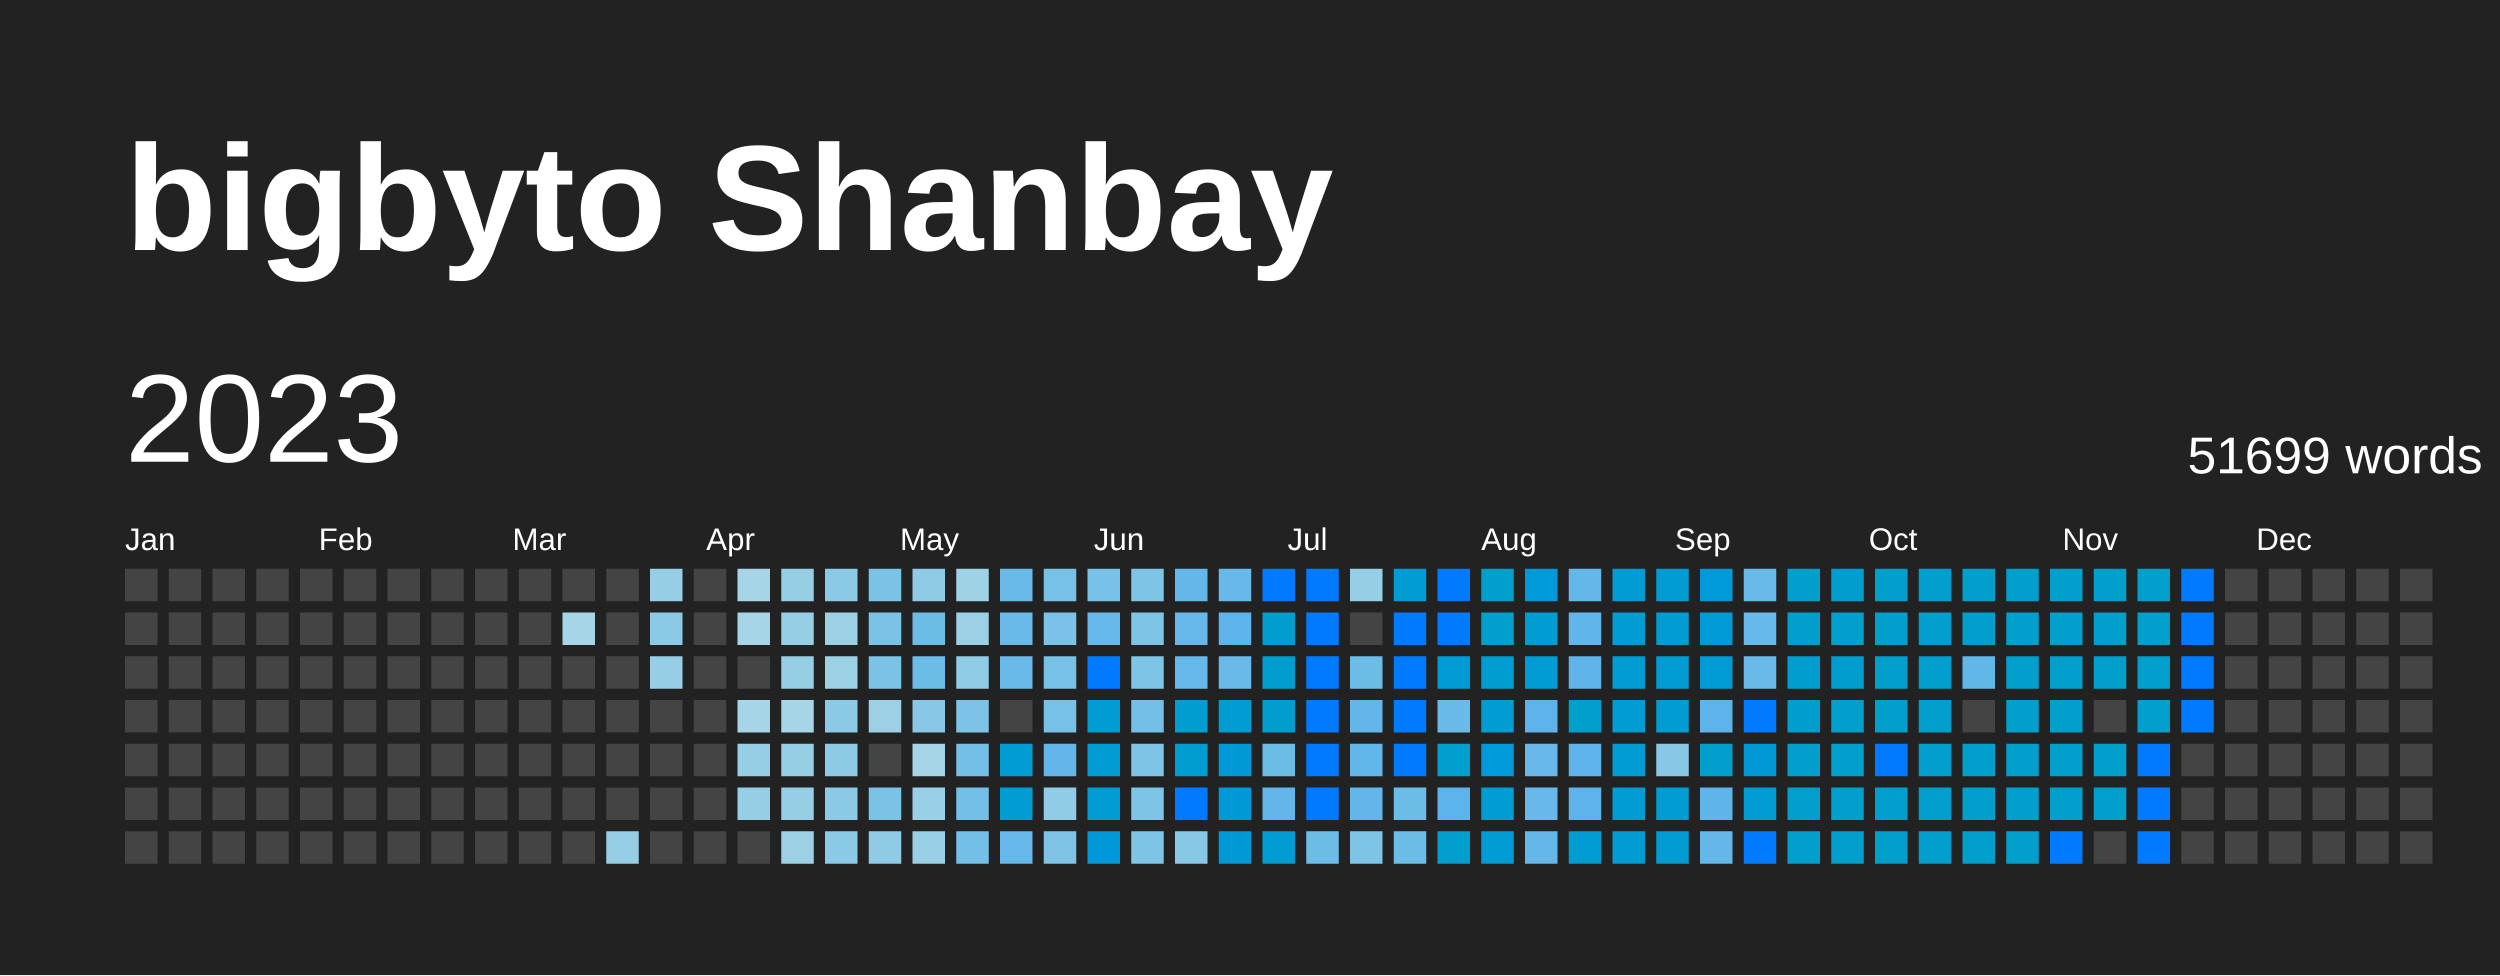
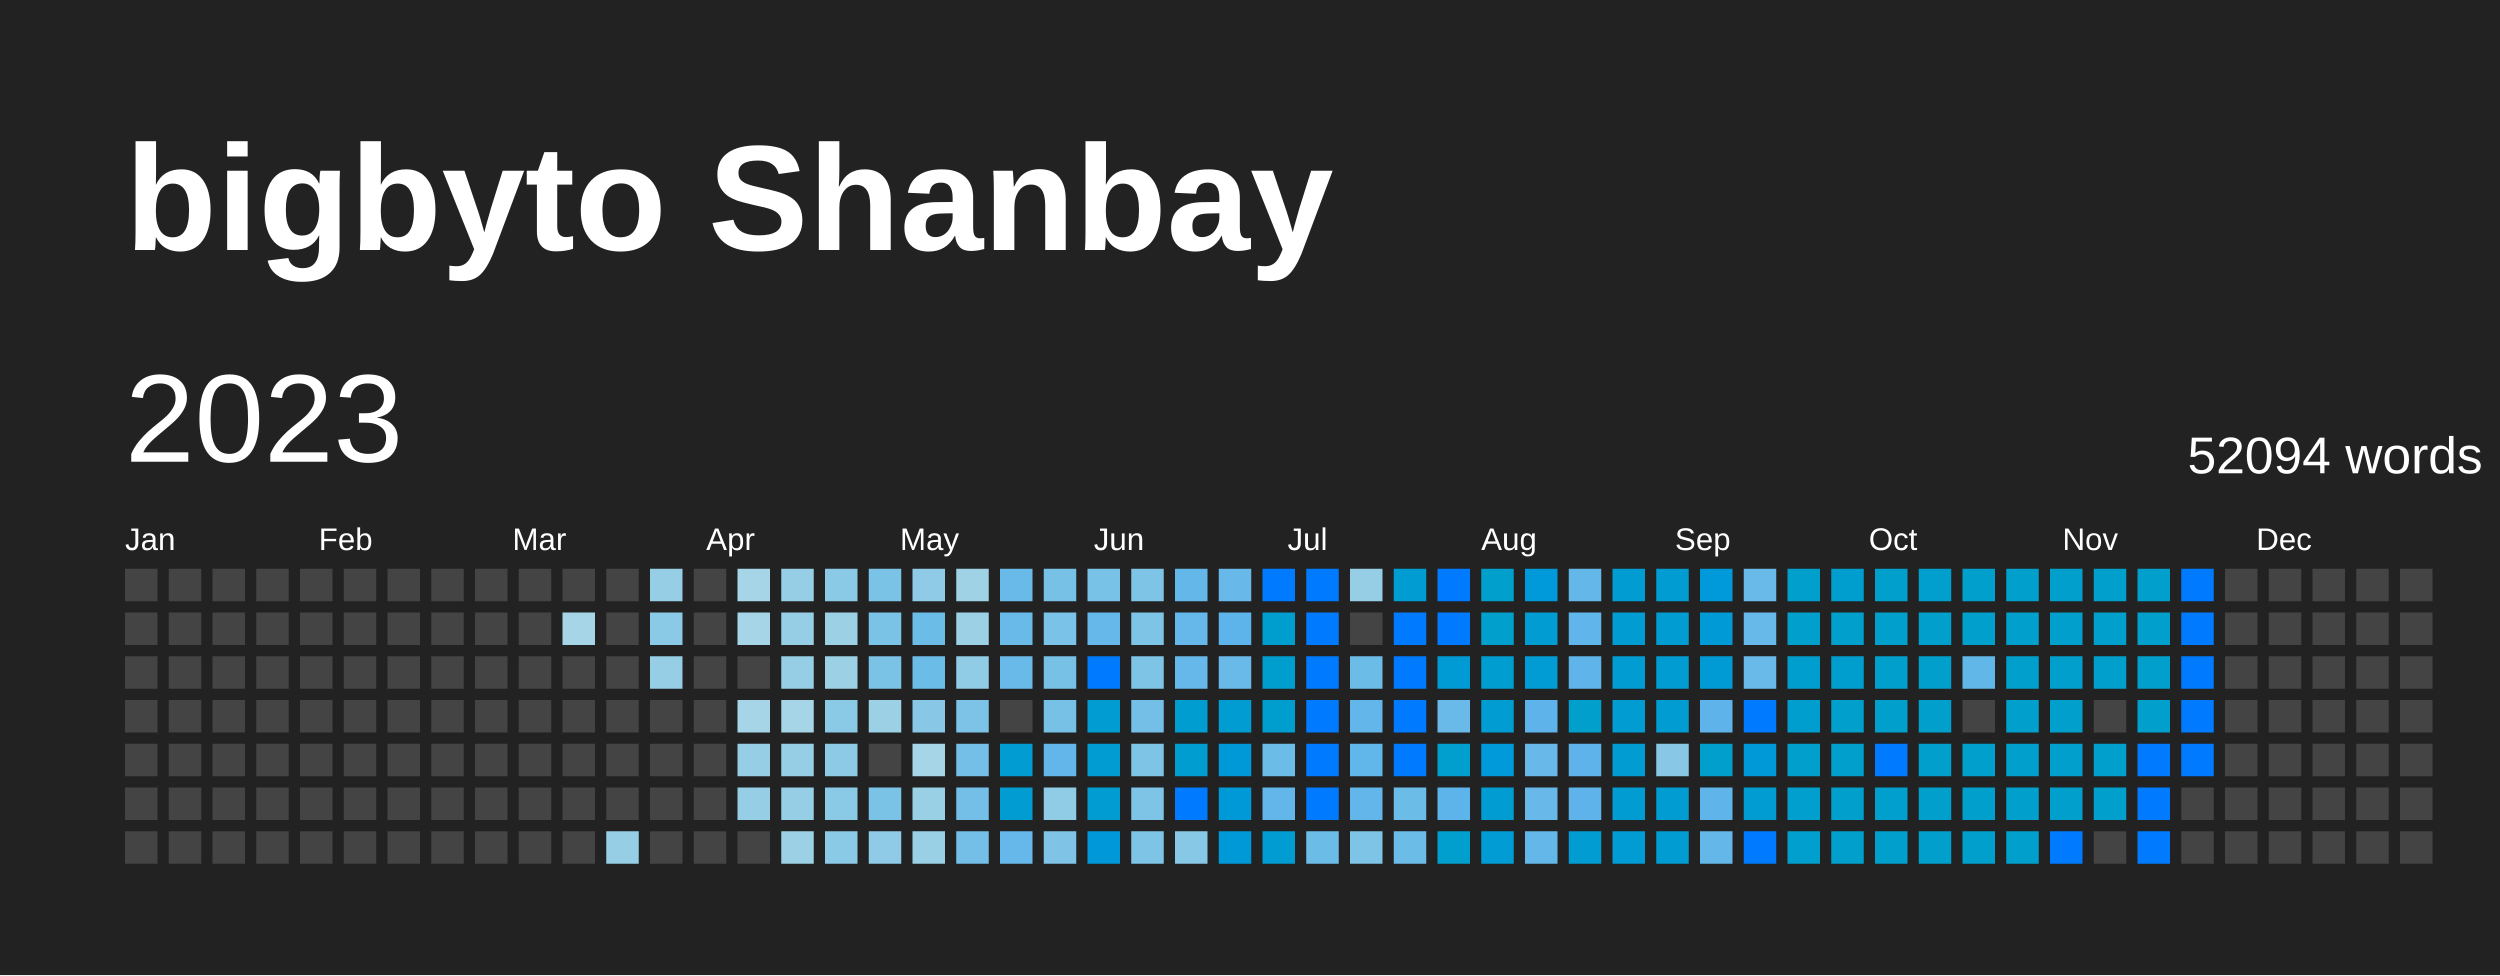
<svg xmlns="http://www.w3.org/2000/svg" baseProfile="full" height="78mm" version="1.1" viewBox="0,0,200,78" width="200mm">
  <defs />
  <rect fill="#222222" height="78" width="200" x="0" y="0" />
  <text fill="#FFFFFF" style="font-size:12px; font-family:Arial; font-weight:bold;" x="10" y="20">bigbyto Shanbay</text>
  <text dominant-baseline="hanging" fill="#FFFFFF" style="font-size:10.0px; font-family:Arial;" x="10" y="30">2023</text>
-   <text dominant-baseline="hanging" fill="#FFFFFF" style="font-size:4.125px; font-family:Arial;" x="175" y="35">51699 words</text>
+   <text dominant-baseline="hanging" fill="#FFFFFF" style="font-size:4.125px; font-family:Arial;" x="175" y="35">52094 words</text>
  <text fill="#FFFFFF" style="font-size:2.5px; font-family:Arial" x="10.0" y="44">Jan</text>
  <text fill="#FFFFFF" style="font-size:2.5px; font-family:Arial" x="25.5" y="44">Feb</text>
  <text fill="#FFFFFF" style="font-size:2.5px; font-family:Arial" x="41.0" y="44">Mar</text>
  <text fill="#FFFFFF" style="font-size:2.5px; font-family:Arial" x="56.5" y="44">Apr</text>
  <text fill="#FFFFFF" style="font-size:2.5px; font-family:Arial" x="72.0" y="44">May</text>
  <text fill="#FFFFFF" style="font-size:2.5px; font-family:Arial" x="87.5" y="44">Jun</text>
  <text fill="#FFFFFF" style="font-size:2.5px; font-family:Arial" x="103.0" y="44">Jul</text>
  <text fill="#FFFFFF" style="font-size:2.5px; font-family:Arial" x="118.5" y="44">Aug</text>
  <text fill="#FFFFFF" style="font-size:2.5px; font-family:Arial" x="134.0" y="44">Sep</text>
  <text fill="#FFFFFF" style="font-size:2.5px; font-family:Arial" x="149.5" y="44">Oct</text>
  <text fill="#FFFFFF" style="font-size:2.5px; font-family:Arial" x="165.0" y="44">Nov</text>
  <text fill="#FFFFFF" style="font-size:2.5px; font-family:Arial" x="180.5" y="44">Dec</text>
  <rect fill="#444444" height="2.6" width="2.6" x="10.0" y="45.5" />
  <rect fill="#444444" height="2.6" width="2.6" x="10.0" y="49.0" />
  <rect fill="#444444" height="2.6" width="2.6" x="10.0" y="52.5" />
  <rect fill="#444444" height="2.6" width="2.6" x="10.0" y="56.0" />
  <rect fill="#444444" height="2.6" width="2.6" x="10.0" y="59.5" />
  <rect fill="#444444" height="2.6" width="2.6" x="10.0" y="63.0" />
  <rect fill="#444444" height="2.6" width="2.6" x="10.0" y="66.5" />
  <rect fill="#444444" height="2.6" width="2.6" x="13.5" y="45.5" />
  <rect fill="#444444" height="2.6" width="2.6" x="13.5" y="49.0" />
  <rect fill="#444444" height="2.6" width="2.6" x="13.5" y="52.5" />
  <rect fill="#444444" height="2.6" width="2.6" x="13.5" y="56.0" />
  <rect fill="#444444" height="2.6" width="2.6" x="13.5" y="59.5" />
  <rect fill="#444444" height="2.6" width="2.6" x="13.5" y="63.0" />
  <rect fill="#444444" height="2.6" width="2.6" x="13.5" y="66.5" />
  <rect fill="#444444" height="2.6" width="2.6" x="17.0" y="45.5" />
  <rect fill="#444444" height="2.6" width="2.6" x="17.0" y="49.0" />
  <rect fill="#444444" height="2.6" width="2.6" x="17.0" y="52.5" />
  <rect fill="#444444" height="2.6" width="2.6" x="17.0" y="56.0" />
  <rect fill="#444444" height="2.6" width="2.6" x="17.0" y="59.5" />
  <rect fill="#444444" height="2.6" width="2.6" x="17.0" y="63.0" />
  <rect fill="#444444" height="2.6" width="2.6" x="17.0" y="66.5" />
  <rect fill="#444444" height="2.6" width="2.6" x="20.5" y="45.5" />
  <rect fill="#444444" height="2.6" width="2.6" x="20.5" y="49.0" />
  <rect fill="#444444" height="2.6" width="2.6" x="20.5" y="52.5" />
  <rect fill="#444444" height="2.6" width="2.6" x="20.5" y="56.0" />
  <rect fill="#444444" height="2.6" width="2.6" x="20.5" y="59.5" />
  <rect fill="#444444" height="2.6" width="2.6" x="20.5" y="63.0" />
  <rect fill="#444444" height="2.6" width="2.6" x="20.5" y="66.5" />
  <rect fill="#444444" height="2.6" width="2.6" x="24.0" y="45.5" />
  <rect fill="#444444" height="2.6" width="2.6" x="24.0" y="49.0" />
  <rect fill="#444444" height="2.6" width="2.6" x="24.0" y="52.5" />
  <rect fill="#444444" height="2.6" width="2.6" x="24.0" y="56.0" />
  <rect fill="#444444" height="2.6" width="2.6" x="24.0" y="59.5" />
  <rect fill="#444444" height="2.6" width="2.6" x="24.0" y="63.0" />
  <rect fill="#444444" height="2.6" width="2.6" x="24.0" y="66.5" />
  <rect fill="#444444" height="2.6" width="2.6" x="27.5" y="45.5" />
  <rect fill="#444444" height="2.6" width="2.6" x="27.5" y="49.0" />
  <rect fill="#444444" height="2.6" width="2.6" x="27.5" y="52.5" />
  <rect fill="#444444" height="2.6" width="2.6" x="27.5" y="56.0" />
  <rect fill="#444444" height="2.6" width="2.6" x="27.5" y="59.5" />
  <rect fill="#444444" height="2.6" width="2.6" x="27.5" y="63.0" />
  <rect fill="#444444" height="2.6" width="2.6" x="27.5" y="66.5" />
  <rect fill="#444444" height="2.6" width="2.6" x="31.0" y="45.5" />
  <rect fill="#444444" height="2.6" width="2.6" x="31.0" y="49.0" />
  <rect fill="#444444" height="2.6" width="2.6" x="31.0" y="52.5" />
  <rect fill="#444444" height="2.6" width="2.6" x="31.0" y="56.0" />
  <rect fill="#444444" height="2.6" width="2.6" x="31.0" y="59.5" />
  <rect fill="#444444" height="2.6" width="2.6" x="31.0" y="63.0" />
  <rect fill="#444444" height="2.6" width="2.6" x="31.0" y="66.5" />
  <rect fill="#444444" height="2.6" width="2.6" x="34.5" y="45.5" />
  <rect fill="#444444" height="2.6" width="2.6" x="34.5" y="49.0" />
  <rect fill="#444444" height="2.6" width="2.6" x="34.5" y="52.5" />
  <rect fill="#444444" height="2.6" width="2.6" x="34.5" y="56.0" />
  <rect fill="#444444" height="2.6" width="2.6" x="34.5" y="59.5" />
  <rect fill="#444444" height="2.6" width="2.6" x="34.5" y="63.0" />
  <rect fill="#444444" height="2.6" width="2.6" x="34.5" y="66.5" />
  <rect fill="#444444" height="2.6" width="2.6" x="38.0" y="45.5" />
  <rect fill="#444444" height="2.6" width="2.6" x="38.0" y="49.0" />
  <rect fill="#444444" height="2.6" width="2.6" x="38.0" y="52.5" />
  <rect fill="#444444" height="2.6" width="2.6" x="38.0" y="56.0" />
  <rect fill="#444444" height="2.6" width="2.6" x="38.0" y="59.5" />
  <rect fill="#444444" height="2.6" width="2.6" x="38.0" y="63.0" />
  <rect fill="#444444" height="2.6" width="2.6" x="38.0" y="66.5" />
  <rect fill="#444444" height="2.6" width="2.6" x="41.5" y="45.5" />
  <rect fill="#444444" height="2.6" width="2.6" x="41.5" y="49.0" />
  <rect fill="#444444" height="2.6" width="2.6" x="41.5" y="52.5" />
  <rect fill="#444444" height="2.6" width="2.6" x="41.5" y="56.0" />
  <rect fill="#444444" height="2.6" width="2.6" x="41.5" y="59.5" />
  <rect fill="#444444" height="2.6" width="2.6" x="41.5" y="63.0" />
  <rect fill="#444444" height="2.6" width="2.6" x="41.5" y="66.5" />
  <rect fill="#444444" height="2.6" width="2.6" x="45.0" y="45.5" />
  <rect fill="#a5d5e6" height="2.6" width="2.6" x="45.0" y="49.0" />
  <rect fill="#444444" height="2.6" width="2.6" x="45.0" y="52.5" />
  <rect fill="#444444" height="2.6" width="2.6" x="45.0" y="56.0" />
  <rect fill="#444444" height="2.6" width="2.6" x="45.0" y="59.5" />
  <rect fill="#444444" height="2.6" width="2.6" x="45.0" y="63.0" />
  <rect fill="#444444" height="2.6" width="2.6" x="45.0" y="66.5" />
  <rect fill="#444444" height="2.6" width="2.6" x="48.5" y="45.5" />
  <rect fill="#444444" height="2.6" width="2.6" x="48.5" y="49.0" />
  <rect fill="#444444" height="2.6" width="2.6" x="48.5" y="52.5" />
  <rect fill="#444444" height="2.6" width="2.6" x="48.5" y="56.0" />
  <rect fill="#444444" height="2.6" width="2.6" x="48.5" y="59.5" />
  <rect fill="#444444" height="2.6" width="2.6" x="48.5" y="63.0" />
  <rect fill="#95cee5" height="2.6" width="2.6" x="48.5" y="66.5" />
  <rect fill="#95cee5" height="2.6" width="2.6" x="52.0" y="45.5" />
  <rect fill="#8bcae6" height="2.6" width="2.6" x="52.0" y="49.0" />
  <rect fill="#95cee5" height="2.6" width="2.6" x="52.0" y="52.5" />
  <rect fill="#444444" height="2.6" width="2.6" x="52.0" y="56.0" />
  <rect fill="#444444" height="2.6" width="2.6" x="52.0" y="59.5" />
  <rect fill="#444444" height="2.6" width="2.6" x="52.0" y="63.0" />
  <rect fill="#444444" height="2.6" width="2.6" x="52.0" y="66.5" />
  <rect fill="#444444" height="2.6" width="2.6" x="55.5" y="45.5" />
  <rect fill="#444444" height="2.6" width="2.6" x="55.5" y="49.0" />
  <rect fill="#444444" height="2.6" width="2.6" x="55.5" y="52.5" />
  <rect fill="#444444" height="2.6" width="2.6" x="55.5" y="56.0" />
  <rect fill="#444444" height="2.6" width="2.6" x="55.5" y="59.5" />
  <rect fill="#444444" height="2.6" width="2.6" x="55.5" y="63.0" />
  <rect fill="#444444" height="2.6" width="2.6" x="55.5" y="66.5" />
  <rect fill="#a5d5e6" height="2.6" width="2.6" x="59.0" y="45.5" />
  <rect fill="#a5d5e6" height="2.6" width="2.6" x="59.0" y="49.0" />
  <rect fill="#444444" height="2.6" width="2.6" x="59.0" y="52.5" />
  <rect fill="#a5d5e6" height="2.6" width="2.6" x="59.0" y="56.0" />
  <rect fill="#95cee5" height="2.6" width="2.6" x="59.0" y="59.5" />
  <rect fill="#95cee5" height="2.6" width="2.6" x="59.0" y="63.0" />
  <rect fill="#444444" height="2.6" width="2.6" x="59.0" y="66.5" />
  <rect fill="#95cee5" height="2.6" width="2.6" x="62.5" y="45.5" />
  <rect fill="#95cee5" height="2.6" width="2.6" x="62.5" y="49.0" />
  <rect fill="#95cee5" height="2.6" width="2.6" x="62.5" y="52.5" />
  <rect fill="#a5d5e6" height="2.6" width="2.6" x="62.5" y="56.0" />
  <rect fill="#95cee5" height="2.6" width="2.6" x="62.5" y="59.5" />
  <rect fill="#95cee5" height="2.6" width="2.6" x="62.5" y="63.0" />
  <rect fill="#9cd1e5" height="2.6" width="2.6" x="62.5" y="66.5" />
  <rect fill="#8bcae6" height="2.6" width="2.6" x="66.0" y="45.5" />
  <rect fill="#9cd1e5" height="2.6" width="2.6" x="66.0" y="49.0" />
  <rect fill="#9cd1e5" height="2.6" width="2.6" x="66.0" y="52.5" />
  <rect fill="#8bcae6" height="2.6" width="2.6" x="66.0" y="56.0" />
  <rect fill="#8ccae6" height="2.6" width="2.6" x="66.0" y="59.5" />
  <rect fill="#8bcae6" height="2.6" width="2.6" x="66.0" y="63.0" />
  <rect fill="#8bcae6" height="2.6" width="2.6" x="66.0" y="66.5" />
  <rect fill="#7bc2e7" height="2.6" width="2.6" x="69.5" y="45.5" />
  <rect fill="#7bc2e7" height="2.6" width="2.6" x="69.5" y="49.0" />
  <rect fill="#7bc2e7" height="2.6" width="2.6" x="69.5" y="52.5" />
  <rect fill="#9cd1e5" height="2.6" width="2.6" x="69.5" y="56.0" />
  <rect fill="#444444" height="2.6" width="2.6" x="69.5" y="59.5" />
  <rect fill="#7bc2e7" height="2.6" width="2.6" x="69.5" y="63.0" />
  <rect fill="#8fcbe6" height="2.6" width="2.6" x="69.5" y="66.5" />
  <rect fill="#8fcbe6" height="2.6" width="2.6" x="73.0" y="45.5" />
  <rect fill="#6cbce8" height="2.6" width="2.6" x="73.0" y="49.0" />
  <rect fill="#6cbce8" height="2.6" width="2.6" x="73.0" y="52.5" />
  <rect fill="#88c8e6" height="2.6" width="2.6" x="73.0" y="56.0" />
  <rect fill="#a5d5e6" height="2.6" width="2.6" x="73.0" y="59.5" />
  <rect fill="#99d0e5" height="2.6" width="2.6" x="73.0" y="63.0" />
  <rect fill="#99d0e5" height="2.6" width="2.6" x="73.0" y="66.5" />
  <rect fill="#9fd2e5" height="2.6" width="2.6" x="76.5" y="45.5" />
  <rect fill="#9cd1e5" height="2.6" width="2.6" x="76.5" y="49.0" />
  <rect fill="#90cce5" height="2.6" width="2.6" x="76.5" y="52.5" />
  <rect fill="#7dc3e7" height="2.6" width="2.6" x="76.5" y="56.0" />
  <rect fill="#74bfe7" height="2.6" width="2.6" x="76.5" y="59.5" />
  <rect fill="#74bfe7" height="2.6" width="2.6" x="76.5" y="63.0" />
  <rect fill="#74bfe7" height="2.6" width="2.6" x="76.5" y="66.5" />
  <rect fill="#69bae9" height="2.6" width="2.6" x="80.0" y="45.5" />
  <rect fill="#69bae9" height="2.6" width="2.6" x="80.0" y="49.0" />
  <rect fill="#69bae9" height="2.6" width="2.6" x="80.0" y="52.5" />
  <rect fill="#444444" height="2.6" width="2.6" x="80.0" y="56.0" />
  <rect fill="#009cd2" height="2.6" width="2.6" x="80.0" y="59.5" />
  <rect fill="#009cd2" height="2.6" width="2.6" x="80.0" y="63.0" />
  <rect fill="#65b8e9" height="2.6" width="2.6" x="80.0" y="66.5" />
  <rect fill="#77c1e7" height="2.6" width="2.6" x="83.5" y="45.5" />
  <rect fill="#7ac2e7" height="2.6" width="2.6" x="83.5" y="49.0" />
  <rect fill="#77c1e7" height="2.6" width="2.6" x="83.5" y="52.5" />
  <rect fill="#77c1e7" height="2.6" width="2.6" x="83.5" y="56.0" />
  <rect fill="#62b6ea" height="2.6" width="2.6" x="83.5" y="59.5" />
  <rect fill="#90cce5" height="2.6" width="2.6" x="83.5" y="63.0" />
  <rect fill="#7fc4e6" height="2.6" width="2.6" x="83.5" y="66.5" />
  <rect fill="#78c1e7" height="2.6" width="2.6" x="87.0" y="45.5" />
  <rect fill="#65b8e9" height="2.6" width="2.6" x="87.0" y="49.0" />
  <rect fill="#007BFF" height="2.6" width="2.6" x="87.0" y="52.5" />
  <rect fill="#009cd2" height="2.6" width="2.6" x="87.0" y="56.0" />
  <rect fill="#009cd2" height="2.6" width="2.6" x="87.0" y="59.5" />
  <rect fill="#009cd2" height="2.6" width="2.6" x="87.0" y="63.0" />
  <rect fill="#0098d9" height="2.6" width="2.6" x="87.0" y="66.5" />
  <rect fill="#7ec4e6" height="2.6" width="2.6" x="90.5" y="45.5" />
  <rect fill="#7ec4e6" height="2.6" width="2.6" x="90.5" y="49.0" />
  <rect fill="#7ec4e6" height="2.6" width="2.6" x="90.5" y="52.5" />
  <rect fill="#74bfe7" height="2.6" width="2.6" x="90.5" y="56.0" />
  <rect fill="#7ec4e6" height="2.6" width="2.6" x="90.5" y="59.5" />
  <rect fill="#7ec4e6" height="2.6" width="2.6" x="90.5" y="63.0" />
  <rect fill="#7ec4e6" height="2.6" width="2.6" x="90.5" y="66.5" />
  <rect fill="#63b7e9" height="2.6" width="2.6" x="94.0" y="45.5" />
  <rect fill="#65b8e9" height="2.6" width="2.6" x="94.0" y="49.0" />
  <rect fill="#65b8e9" height="2.6" width="2.6" x="94.0" y="52.5" />
  <rect fill="#009dd0" height="2.6" width="2.6" x="94.0" y="56.0" />
  <rect fill="#009dd0" height="2.6" width="2.6" x="94.0" y="59.5" />
  <rect fill="#007BFF" height="2.6" width="2.6" x="94.0" y="63.0" />
  <rect fill="#87c8e6" height="2.6" width="2.6" x="94.0" y="66.5" />
  <rect fill="#68b9e9" height="2.6" width="2.6" x="97.5" y="45.5" />
  <rect fill="#5db4ea" height="2.6" width="2.6" x="97.5" y="49.0" />
  <rect fill="#69bae9" height="2.6" width="2.6" x="97.5" y="52.5" />
  <rect fill="#009cd2" height="2.6" width="2.6" x="97.5" y="56.0" />
  <rect fill="#0099d8" height="2.6" width="2.6" x="97.5" y="59.5" />
  <rect fill="#0099d8" height="2.6" width="2.6" x="97.5" y="63.0" />
  <rect fill="#0099d8" height="2.6" width="2.6" x="97.5" y="66.5" />
  <rect fill="#007BFF" height="2.6" width="2.6" x="101.0" y="45.5" />
  <rect fill="#009ece" height="2.6" width="2.6" x="101.0" y="49.0" />
  <rect fill="#009ece" height="2.6" width="2.6" x="101.0" y="52.5" />
  <rect fill="#009ece" height="2.6" width="2.6" x="101.0" y="56.0" />
  <rect fill="#6cbce8" height="2.6" width="2.6" x="101.0" y="59.5" />
  <rect fill="#62b6ea" height="2.6" width="2.6" x="101.0" y="63.0" />
  <rect fill="#009cd2" height="2.6" width="2.6" x="101.0" y="66.5" />
  <rect fill="#007BFF" height="2.6" width="2.6" x="104.5" y="45.5" />
  <rect fill="#007BFF" height="2.6" width="2.6" x="104.5" y="49.0" />
  <rect fill="#007BFF" height="2.6" width="2.6" x="104.5" y="52.5" />
  <rect fill="#007BFF" height="2.6" width="2.6" x="104.5" y="56.0" />
  <rect fill="#007BFF" height="2.6" width="2.6" x="104.5" y="59.5" />
  <rect fill="#007BFF" height="2.6" width="2.6" x="104.5" y="63.0" />
  <rect fill="#6cbce8" height="2.6" width="2.6" x="104.5" y="66.5" />
  <rect fill="#95cee5" height="2.6" width="2.6" x="108.0" y="45.5" />
  <rect fill="#444444" height="2.6" width="2.6" x="108.0" y="49.0" />
  <rect fill="#6cbce8" height="2.6" width="2.6" x="108.0" y="52.5" />
  <rect fill="#62b6ea" height="2.6" width="2.6" x="108.0" y="56.0" />
  <rect fill="#61b6ea" height="2.6" width="2.6" x="108.0" y="59.5" />
  <rect fill="#62b6ea" height="2.6" width="2.6" x="108.0" y="63.0" />
  <rect fill="#7ec4e6" height="2.6" width="2.6" x="108.0" y="66.5" />
  <rect fill="#009cd2" height="2.6" width="2.6" x="111.5" y="45.5" />
  <rect fill="#007BFF" height="2.6" width="2.6" x="111.5" y="49.0" />
  <rect fill="#007BFF" height="2.6" width="2.6" x="111.5" y="52.5" />
  <rect fill="#007BFF" height="2.6" width="2.6" x="111.5" y="56.0" />
  <rect fill="#007BFF" height="2.6" width="2.6" x="111.5" y="59.5" />
  <rect fill="#6cbce8" height="2.6" width="2.6" x="111.5" y="63.0" />
  <rect fill="#6cbce8" height="2.6" width="2.6" x="111.5" y="66.5" />
  <rect fill="#007BFF" height="2.6" width="2.6" x="115.0" y="45.5" />
  <rect fill="#007BFF" height="2.6" width="2.6" x="115.0" y="49.0" />
  <rect fill="#009bd5" height="2.6" width="2.6" x="115.0" y="52.5" />
  <rect fill="#69bae9" height="2.6" width="2.6" x="115.0" y="56.0" />
  <rect fill="#009fcd" height="2.6" width="2.6" x="115.0" y="59.5" />
  <rect fill="#5db4ea" height="2.6" width="2.6" x="115.0" y="63.0" />
  <rect fill="#009fcd" height="2.6" width="2.6" x="115.0" y="66.5" />
  <rect fill="#009fcc" height="2.6" width="2.6" x="118.5" y="45.5" />
  <rect fill="#009fcc" height="2.6" width="2.6" x="118.5" y="49.0" />
  <rect fill="#009dd0" height="2.6" width="2.6" x="118.5" y="52.5" />
  <rect fill="#009cd2" height="2.6" width="2.6" x="118.5" y="56.0" />
  <rect fill="#0099d9" height="2.6" width="2.6" x="118.5" y="59.5" />
  <rect fill="#009cd2" height="2.6" width="2.6" x="118.5" y="63.0" />
  <rect fill="#009cd3" height="2.6" width="2.6" x="118.5" y="66.5" />
  <rect fill="#0099d9" height="2.6" width="2.6" x="122.0" y="45.5" />
  <rect fill="#009cd2" height="2.6" width="2.6" x="122.0" y="49.0" />
  <rect fill="#009cd3" height="2.6" width="2.6" x="122.0" y="52.5" />
  <rect fill="#5eb4ea" height="2.6" width="2.6" x="122.0" y="56.0" />
  <rect fill="#68b9e9" height="2.6" width="2.6" x="122.0" y="59.5" />
  <rect fill="#68b9e9" height="2.6" width="2.6" x="122.0" y="63.0" />
  <rect fill="#63b7e9" height="2.6" width="2.6" x="122.0" y="66.5" />
  <rect fill="#64b7e9" height="2.6" width="2.6" x="125.5" y="45.5" />
  <rect fill="#60b5ea" height="2.6" width="2.6" x="125.5" y="49.0" />
  <rect fill="#5fb5ea" height="2.6" width="2.6" x="125.5" y="52.5" />
  <rect fill="#009fcc" height="2.6" width="2.6" x="125.5" y="56.0" />
  <rect fill="#5eb4ea" height="2.6" width="2.6" x="125.5" y="59.5" />
  <rect fill="#5eb4ea" height="2.6" width="2.6" x="125.5" y="63.0" />
  <rect fill="#009cd2" height="2.6" width="2.6" x="125.5" y="66.5" />
  <rect fill="#009cd2" height="2.6" width="2.6" x="129.0" y="45.5" />
  <rect fill="#009cd2" height="2.6" width="2.6" x="129.0" y="49.0" />
  <rect fill="#009cd2" height="2.6" width="2.6" x="129.0" y="52.5" />
  <rect fill="#009cd2" height="2.6" width="2.6" x="129.0" y="56.0" />
  <rect fill="#009cd2" height="2.6" width="2.6" x="129.0" y="59.5" />
  <rect fill="#009cd2" height="2.6" width="2.6" x="129.0" y="63.0" />
  <rect fill="#009cd3" height="2.6" width="2.6" x="129.0" y="66.5" />
  <rect fill="#009cd2" height="2.6" width="2.6" x="132.5" y="45.5" />
  <rect fill="#009cd2" height="2.6" width="2.6" x="132.5" y="49.0" />
  <rect fill="#009cd2" height="2.6" width="2.6" x="132.5" y="52.5" />
  <rect fill="#009cd2" height="2.6" width="2.6" x="132.5" y="56.0" />
  <rect fill="#88c8e6" height="2.6" width="2.6" x="132.5" y="59.5" />
  <rect fill="#009cd2" height="2.6" width="2.6" x="132.5" y="63.0" />
  <rect fill="#009cd2" height="2.6" width="2.6" x="132.5" y="66.5" />
  <rect fill="#0099d9" height="2.6" width="2.6" x="136.0" y="45.5" />
  <rect fill="#009ad6" height="2.6" width="2.6" x="136.0" y="49.0" />
  <rect fill="#009bd4" height="2.6" width="2.6" x="136.0" y="52.5" />
  <rect fill="#5eb4ea" height="2.6" width="2.6" x="136.0" y="56.0" />
  <rect fill="#009fcc" height="2.6" width="2.6" x="136.0" y="59.5" />
  <rect fill="#5fb5ea" height="2.6" width="2.6" x="136.0" y="63.0" />
  <rect fill="#63b7e9" height="2.6" width="2.6" x="136.0" y="66.5" />
  <rect fill="#69bae9" height="2.6" width="2.6" x="139.5" y="45.5" />
  <rect fill="#67b9e9" height="2.6" width="2.6" x="139.5" y="49.0" />
  <rect fill="#69bae9" height="2.6" width="2.6" x="139.5" y="52.5" />
  <rect fill="#007BFF" height="2.6" width="2.6" x="139.5" y="56.0" />
  <rect fill="#0099d8" height="2.6" width="2.6" x="139.5" y="59.5" />
  <rect fill="#009cd2" height="2.6" width="2.6" x="139.5" y="63.0" />
  <rect fill="#007BFF" height="2.6" width="2.6" x="139.5" y="66.5" />
  <rect fill="#009fcc" height="2.6" width="2.6" x="143.0" y="45.5" />
  <rect fill="#009fcc" height="2.6" width="2.6" x="143.0" y="49.0" />
  <rect fill="#009ece" height="2.6" width="2.6" x="143.0" y="52.5" />
  <rect fill="#009ece" height="2.6" width="2.6" x="143.0" y="56.0" />
  <rect fill="#009fcc" height="2.6" width="2.6" x="143.0" y="59.5" />
  <rect fill="#009fcd" height="2.6" width="2.6" x="143.0" y="63.0" />
  <rect fill="#009fcd" height="2.6" width="2.6" x="143.0" y="66.5" />
  <rect fill="#009ece" height="2.6" width="2.6" x="146.5" y="45.5" />
  <rect fill="#009fcc" height="2.6" width="2.6" x="146.5" y="49.0" />
  <rect fill="#009ece" height="2.6" width="2.6" x="146.5" y="52.5" />
  <rect fill="#009fcc" height="2.6" width="2.6" x="146.5" y="56.0" />
  <rect fill="#009fcc" height="2.6" width="2.6" x="146.5" y="59.5" />
  <rect fill="#009fcc" height="2.6" width="2.6" x="146.5" y="63.0" />
  <rect fill="#009fcc" height="2.6" width="2.6" x="146.5" y="66.5" />
  <rect fill="#009fcc" height="2.6" width="2.6" x="150.0" y="45.5" />
  <rect fill="#009fcc" height="2.6" width="2.6" x="150.0" y="49.0" />
  <rect fill="#009fcc" height="2.6" width="2.6" x="150.0" y="52.5" />
  <rect fill="#009fcc" height="2.6" width="2.6" x="150.0" y="56.0" />
  <rect fill="#007BFF" height="2.6" width="2.6" x="150.0" y="59.5" />
  <rect fill="#009fcd" height="2.6" width="2.6" x="150.0" y="63.0" />
  <rect fill="#009fcc" height="2.6" width="2.6" x="150.0" y="66.5" />
  <rect fill="#009fcd" height="2.6" width="2.6" x="153.5" y="45.5" />
  <rect fill="#009fcc" height="2.6" width="2.6" x="153.5" y="49.0" />
  <rect fill="#009fcc" height="2.6" width="2.6" x="153.5" y="52.5" />
  <rect fill="#009fcc" height="2.6" width="2.6" x="153.5" y="56.0" />
  <rect fill="#009fcc" height="2.6" width="2.6" x="153.5" y="59.5" />
  <rect fill="#009fcc" height="2.6" width="2.6" x="153.5" y="63.0" />
  <rect fill="#009fcc" height="2.6" width="2.6" x="153.5" y="66.5" />
  <rect fill="#009fcc" height="2.6" width="2.6" x="157.0" y="45.5" />
  <rect fill="#009fcc" height="2.6" width="2.6" x="157.0" y="49.0" />
  <rect fill="#62b7e9" height="2.6" width="2.6" x="157.0" y="52.5" />
  <rect fill="#444444" height="2.6" width="2.6" x="157.0" y="56.0" />
  <rect fill="#009fcc" height="2.6" width="2.6" x="157.0" y="59.5" />
  <rect fill="#009fcc" height="2.6" width="2.6" x="157.0" y="63.0" />
  <rect fill="#009fcc" height="2.6" width="2.6" x="157.0" y="66.5" />
  <rect fill="#009fcc" height="2.6" width="2.6" x="160.5" y="45.5" />
  <rect fill="#009fcc" height="2.6" width="2.6" x="160.5" y="49.0" />
  <rect fill="#009fcc" height="2.6" width="2.6" x="160.5" y="52.5" />
  <rect fill="#009fcc" height="2.6" width="2.6" x="160.5" y="56.0" />
  <rect fill="#009fcc" height="2.6" width="2.6" x="160.5" y="59.5" />
  <rect fill="#009fcc" height="2.6" width="2.6" x="160.5" y="63.0" />
  <rect fill="#009fcc" height="2.6" width="2.6" x="160.5" y="66.5" />
  <rect fill="#009fcc" height="2.6" width="2.6" x="164.0" y="45.5" />
  <rect fill="#009fcc" height="2.6" width="2.6" x="164.0" y="49.0" />
  <rect fill="#009fcc" height="2.6" width="2.6" x="164.0" y="52.5" />
  <rect fill="#009fcc" height="2.6" width="2.6" x="164.0" y="56.0" />
  <rect fill="#009fcc" height="2.6" width="2.6" x="164.0" y="59.5" />
  <rect fill="#009fcc" height="2.6" width="2.6" x="164.0" y="63.0" />
  <rect fill="#007BFF" height="2.6" width="2.6" x="164.0" y="66.5" />
  <rect fill="#009fcc" height="2.6" width="2.6" x="167.5" y="45.5" />
  <rect fill="#009fcc" height="2.6" width="2.6" x="167.5" y="49.0" />
  <rect fill="#009fcc" height="2.6" width="2.6" x="167.5" y="52.5" />
  <rect fill="#444444" height="2.6" width="2.6" x="167.5" y="56.0" />
  <rect fill="#009fcc" height="2.6" width="2.6" x="167.5" y="59.5" />
  <rect fill="#009fcc" height="2.6" width="2.6" x="167.5" y="63.0" />
  <rect fill="#444444" height="2.6" width="2.6" x="167.5" y="66.5" />
  <rect fill="#009fcc" height="2.6" width="2.6" x="171.0" y="45.5" />
  <rect fill="#009fcc" height="2.6" width="2.6" x="171.0" y="49.0" />
  <rect fill="#009fcc" height="2.6" width="2.6" x="171.0" y="52.5" />
  <rect fill="#009fcc" height="2.6" width="2.6" x="171.0" y="56.0" />
  <rect fill="#007BFF" height="2.6" width="2.6" x="171.0" y="59.5" />
  <rect fill="#007BFF" height="2.6" width="2.6" x="171.0" y="63.0" />
  <rect fill="#007BFF" height="2.6" width="2.6" x="171.0" y="66.5" />
  <rect fill="#007BFF" height="2.6" width="2.6" x="174.5" y="45.5" />
  <rect fill="#007BFF" height="2.6" width="2.6" x="174.5" y="49.0" />
  <rect fill="#007BFF" height="2.6" width="2.6" x="174.5" y="52.5" />
  <rect fill="#007BFF" height="2.6" width="2.6" x="174.5" y="56.0" />
-   <rect fill="#444444" height="2.6" width="2.6" x="174.5" y="59.5" />
+   <rect fill="#007BFF" height="2.6" width="2.6" x="174.5" y="59.5" />
  <rect fill="#444444" height="2.6" width="2.6" x="174.5" y="63.0" />
  <rect fill="#444444" height="2.6" width="2.6" x="174.5" y="66.5" />
  <rect fill="#444444" height="2.6" width="2.6" x="178.0" y="45.5" />
  <rect fill="#444444" height="2.6" width="2.6" x="178.0" y="49.0" />
  <rect fill="#444444" height="2.6" width="2.6" x="178.0" y="52.5" />
  <rect fill="#444444" height="2.6" width="2.6" x="178.0" y="56.0" />
  <rect fill="#444444" height="2.6" width="2.6" x="178.0" y="59.5" />
  <rect fill="#444444" height="2.6" width="2.6" x="178.0" y="63.0" />
  <rect fill="#444444" height="2.6" width="2.6" x="178.0" y="66.5" />
  <rect fill="#444444" height="2.6" width="2.6" x="181.5" y="45.5" />
  <rect fill="#444444" height="2.6" width="2.6" x="181.5" y="49.0" />
  <rect fill="#444444" height="2.6" width="2.6" x="181.5" y="52.5" />
  <rect fill="#444444" height="2.6" width="2.6" x="181.5" y="56.0" />
  <rect fill="#444444" height="2.6" width="2.6" x="181.5" y="59.5" />
  <rect fill="#444444" height="2.6" width="2.6" x="181.5" y="63.0" />
  <rect fill="#444444" height="2.6" width="2.6" x="181.5" y="66.5" />
  <rect fill="#444444" height="2.6" width="2.6" x="185.0" y="45.5" />
  <rect fill="#444444" height="2.6" width="2.6" x="185.0" y="49.0" />
  <rect fill="#444444" height="2.6" width="2.6" x="185.0" y="52.5" />
  <rect fill="#444444" height="2.6" width="2.6" x="185.0" y="56.0" />
  <rect fill="#444444" height="2.6" width="2.6" x="185.0" y="59.5" />
  <rect fill="#444444" height="2.6" width="2.6" x="185.0" y="63.0" />
  <rect fill="#444444" height="2.6" width="2.6" x="185.0" y="66.5" />
  <rect fill="#444444" height="2.6" width="2.6" x="188.5" y="45.5" />
  <rect fill="#444444" height="2.6" width="2.6" x="188.5" y="49.0" />
  <rect fill="#444444" height="2.6" width="2.6" x="188.5" y="52.5" />
  <rect fill="#444444" height="2.6" width="2.6" x="188.5" y="56.0" />
  <rect fill="#444444" height="2.6" width="2.6" x="188.5" y="59.5" />
  <rect fill="#444444" height="2.6" width="2.6" x="188.5" y="63.0" />
  <rect fill="#444444" height="2.6" width="2.6" x="188.5" y="66.5" />
  <rect fill="#444444" height="2.6" width="2.6" x="192.0" y="45.5" />
  <rect fill="#444444" height="2.6" width="2.6" x="192.0" y="49.0" />
  <rect fill="#444444" height="2.6" width="2.6" x="192.0" y="52.5" />
  <rect fill="#444444" height="2.6" width="2.6" x="192.0" y="56.0" />
  <rect fill="#444444" height="2.6" width="2.6" x="192.0" y="59.5" />
  <rect fill="#444444" height="2.6" width="2.6" x="192.0" y="63.0" />
  <rect fill="#444444" height="2.6" width="2.6" x="192.0" y="66.5" />
</svg>
